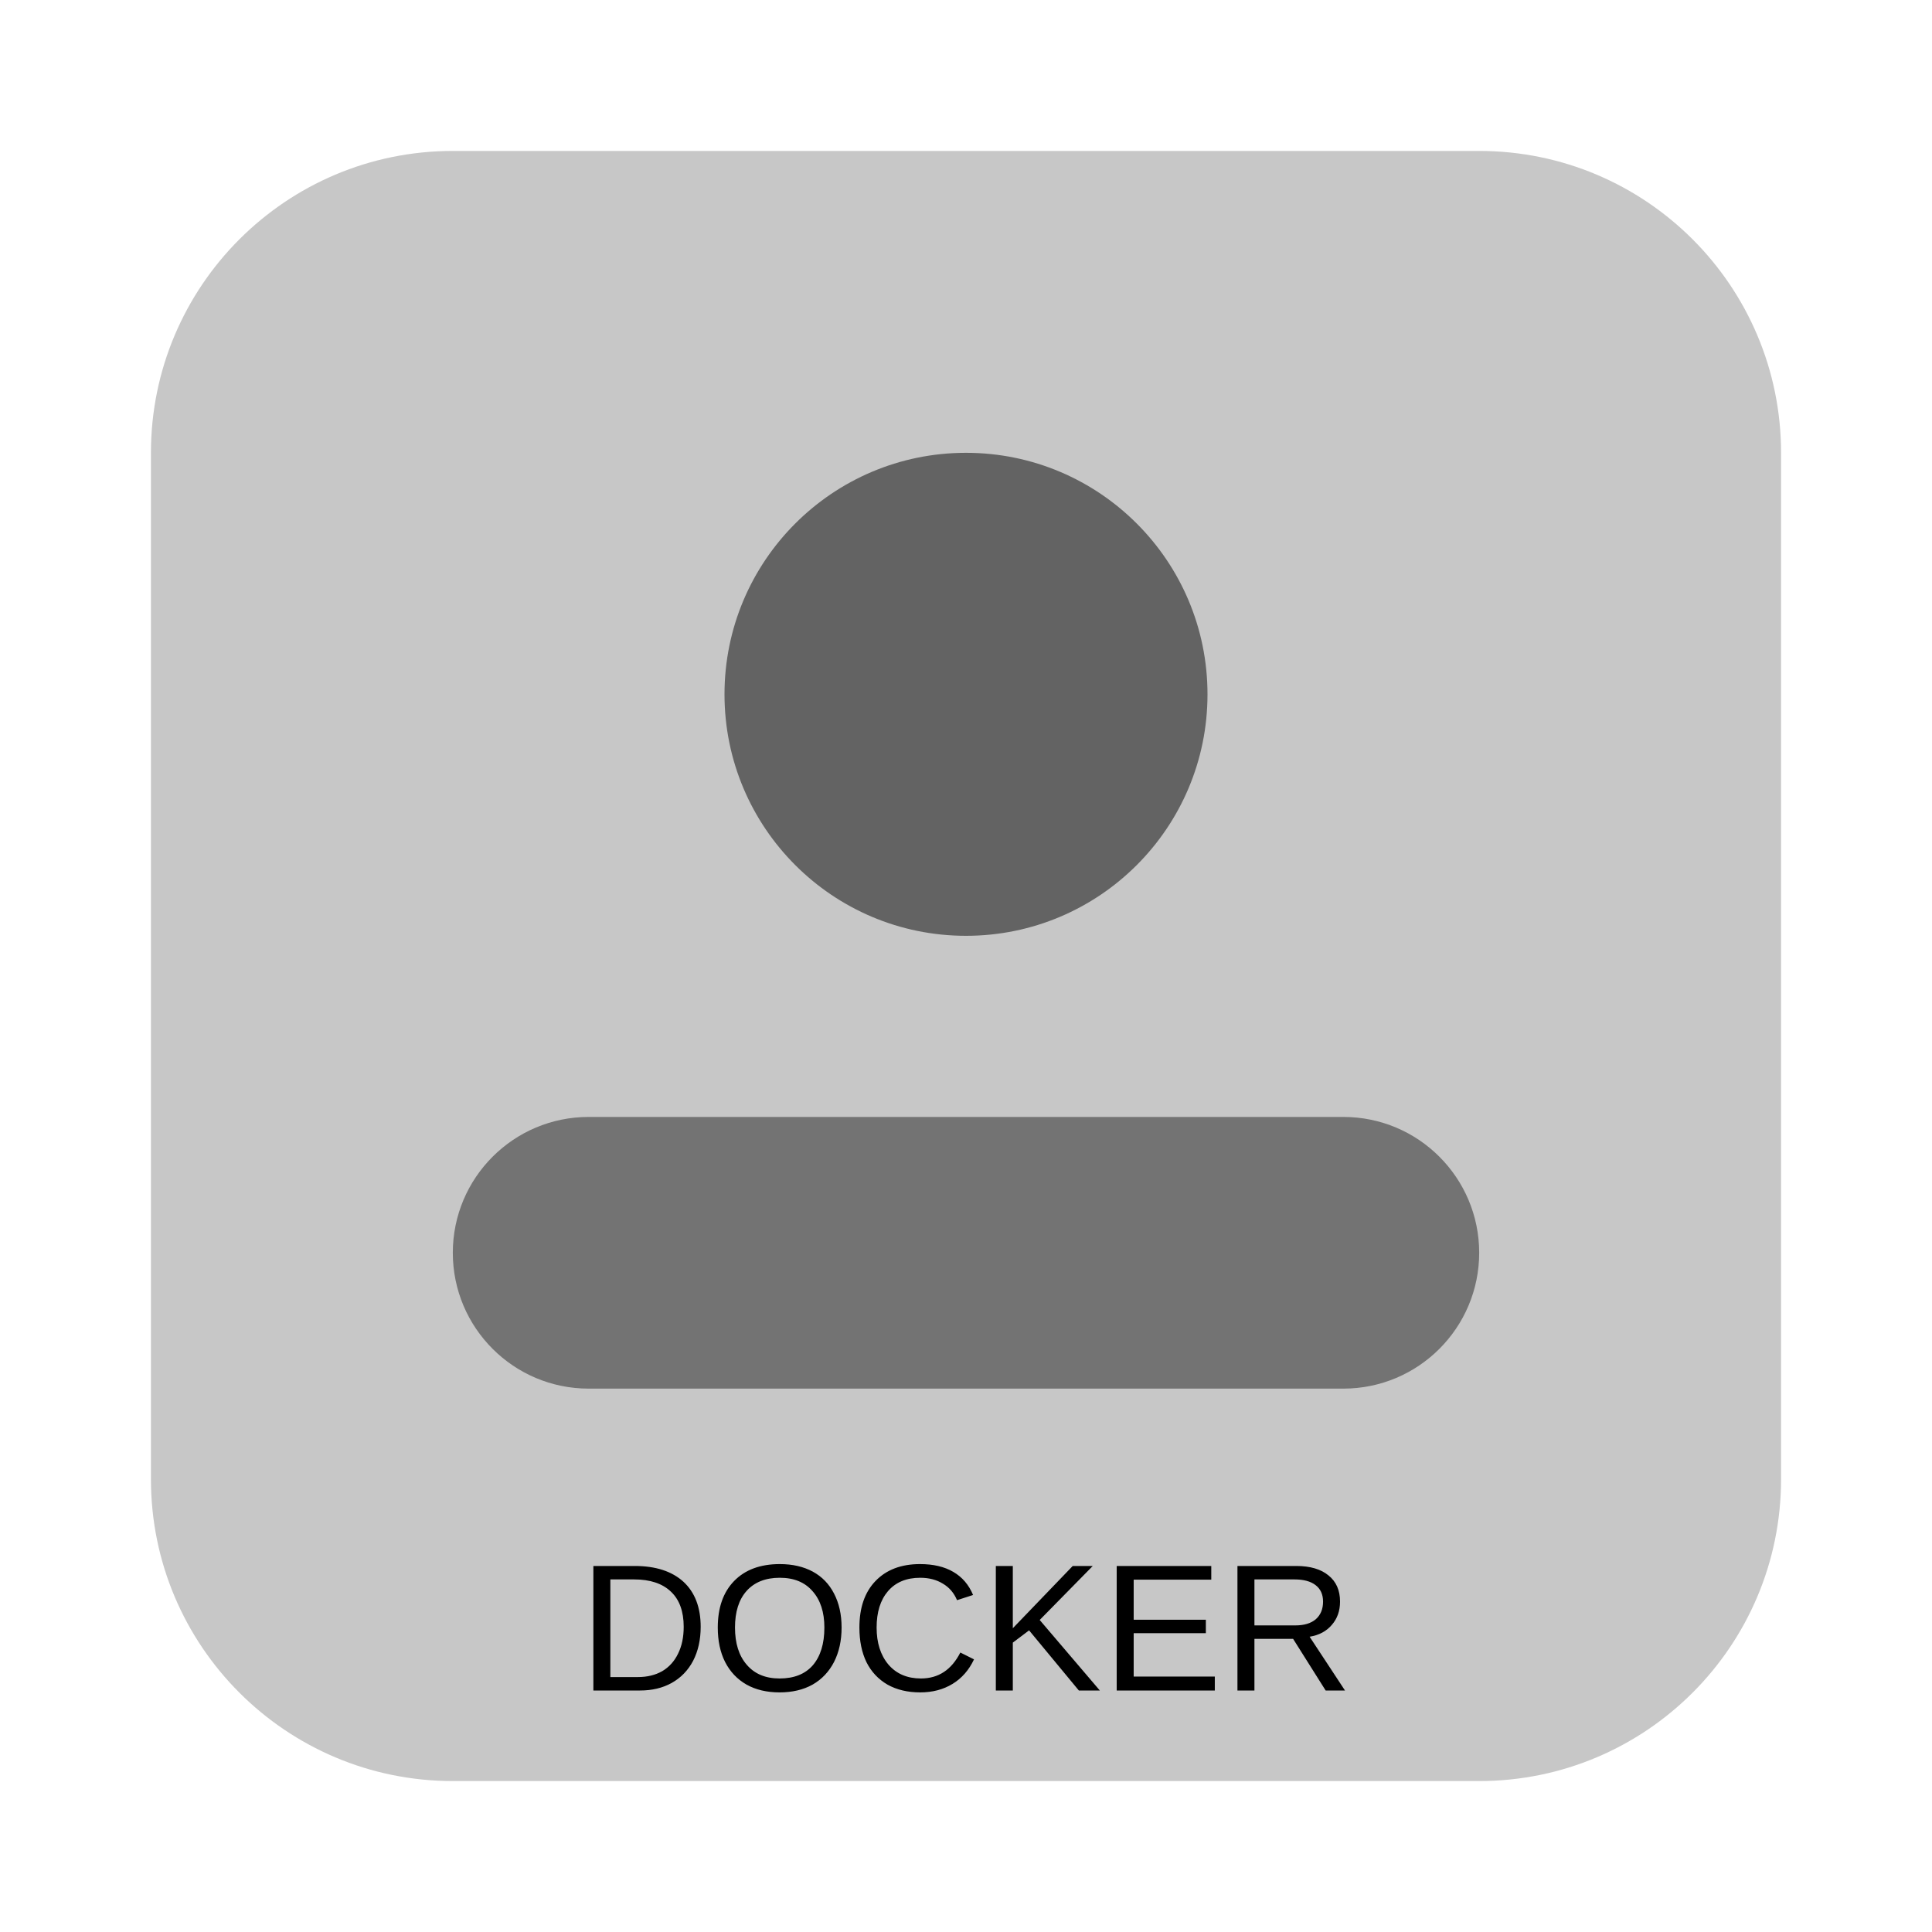
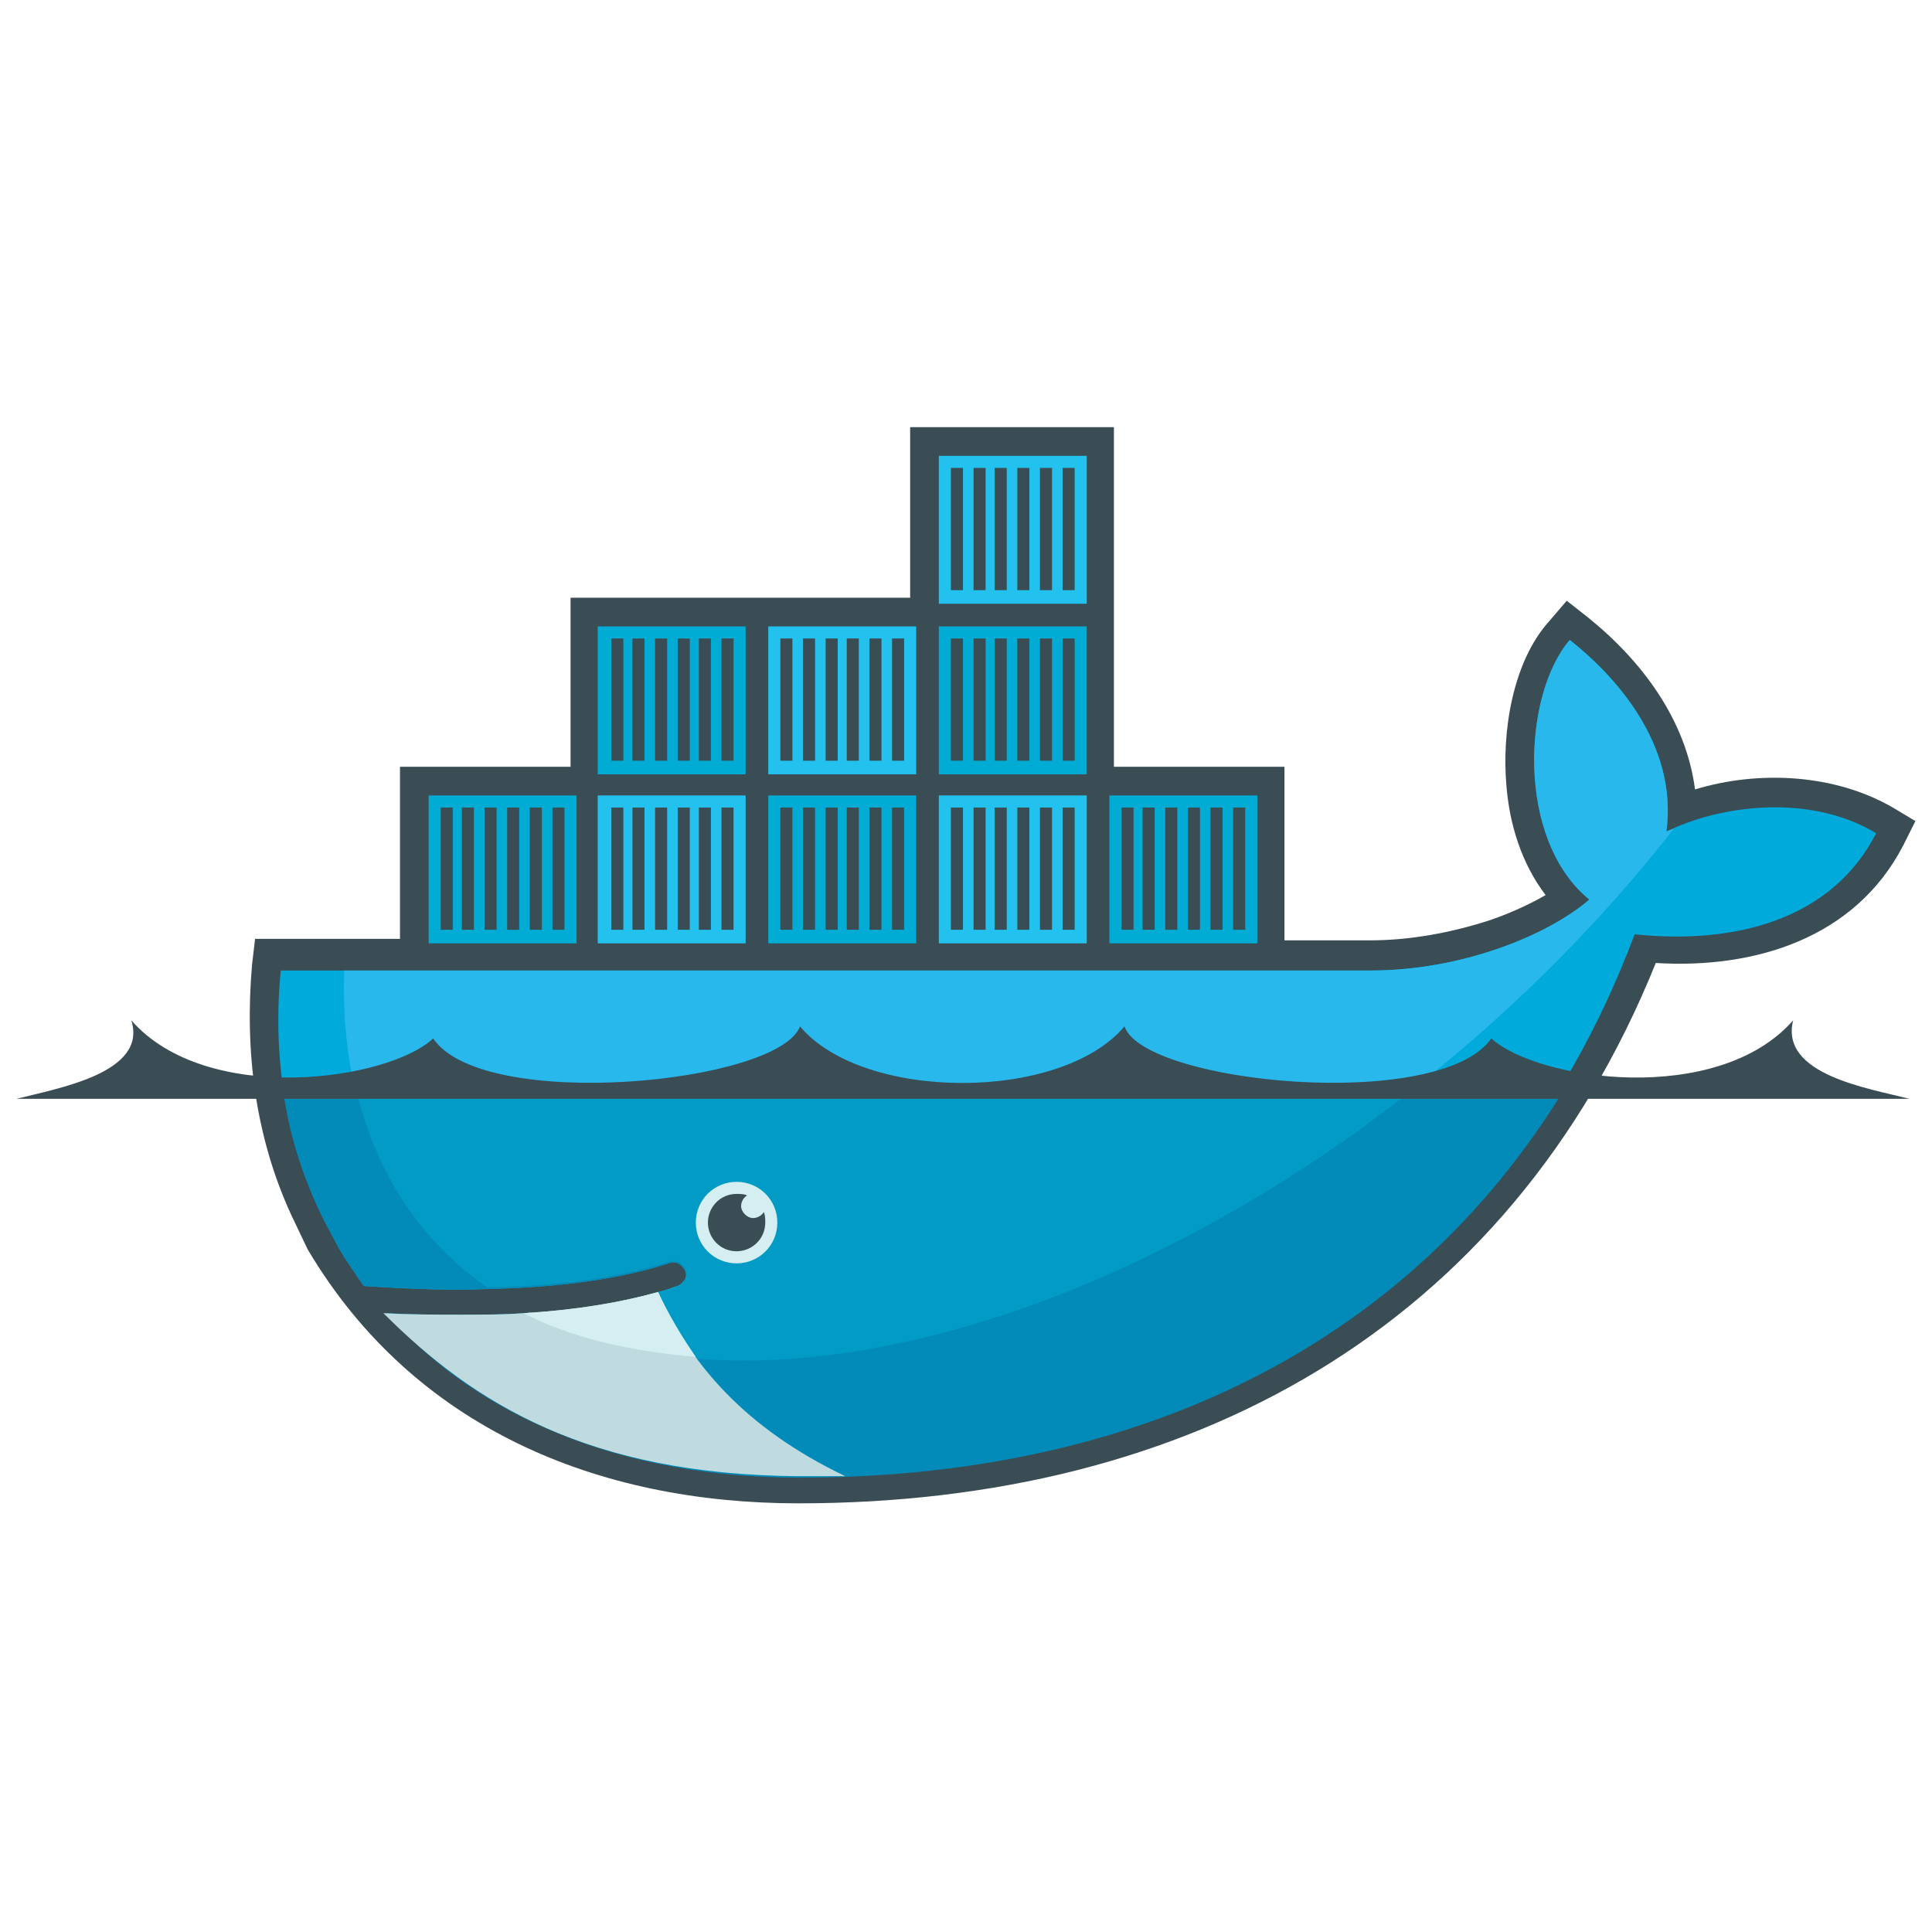
- <svg xmlns="http://www.w3.org/2000/svg" viewBox="0 0 128 128" fill="none">
-   <rect x="10" y="10" width="108" height="108" rx="20" fill="currentColor" opacity="0.22" />
-   <circle cx="64" cy="46" r="16" fill="currentColor" opacity="0.5" />
-   <rect x="30" y="74" width="68" height="18" rx="9" fill="currentColor" opacity="0.42" />
-   <text x="64" y="112" text-anchor="middle" font-size="12" font-family="Arial, sans-serif" fill="currentColor">DOCKER</text>
+ <svg xmlns="http://www.w3.org/2000/svg" viewBox="0 0 128 128">
+   <path fill-rule="evenodd" clip-rule="evenodd" fill="#3A4D54" d="M73.8 50.8h11.3v11.5h5.7c2.6 0 5.3-.5 7.8-1.3 1.2-.4 2.6-1 3.8-1.7-1.6-2.1-2.4-4.7-2.6-7.3-.3-3.5.4-8.1 2.8-10.8l1.2-1.4 1.4 1.1c3.6 2.9 6.5 6.8 7.1 11.4 4.3-1.3 9.3-1 13.1 1.2l1.5.9-.8 1.6c-3.2 6.2-9.9 8.2-16.4 7.8-9.8 24.3-31 35.8-56.8 35.8-13.3 0-25.5-5-32.5-16.8l-.1-.2-1-2.1c-2.4-5.2-3.1-10.9-2.6-16.6l.2-1.7h9.6V50.8h11.3V39.6h22.5V28.3h13.5v22.5z" />
+   <path fill="#00AADA" d="M110.4 55.1c.8-5.9-3.6-10.5-6.4-12.7-3.1 3.6-3.6 13.2 1.3 17.2-2.8 2.4-8.5 4.7-14.5 4.7H18.6c-.6 6.2.5 11.9 3 16.8l.8 1.5c.5.9 1.1 1.7 1.7 2.6 3 .2 5.7.3 8.2.2 4.9-.1 8.9-.7 12-1.7.5-.2.9.1 1.1.5.2.5-.1.9-.5 1.1-.4.1-.8.3-1.3.4-2.4.7-5 1.1-8.3 1.3h-.6c-1.3.1-2.7.1-4.2.1-1.6 0-3.1 0-4.9-.1 6 6.8 15.4 10.8 27.2 10.8 25 0 46.2-11.1 55.5-35.9 6.7.7 13.1-1 16-6.7-4.5-2.7-10.5-1.8-13.9-.1z" />
+   <path fill="#28B8EB" d="M110.4 55.1c.8-5.9-3.6-10.5-6.4-12.7-3.1 3.6-3.6 13.2 1.3 17.2-2.8 2.4-8.5 4.7-14.5 4.7h-68c-.3 9.5 3.2 16.7 9.5 21 4.9-.1 8.9-.7 12-1.7.5-.2.9.1 1.1.5.2.5-.1.9-.5 1.1-.4.1-.8.3-1.3.4-2.4.7-5.2 1.2-8.5 1.4l-.1-.1c8.5 4.4 20.8 4.3 35-1.1 15.8-6.1 30.6-17.7 40.9-30.9-.2.1-.4.1-.5.2z" />
+   <path fill="#028BB8" d="M18.7 71.8c.4 3.3 1.4 6.4 2.9 9.3l.8 1.5c.5.9 1.1 1.7 1.7 2.6 3 .2 5.7.3 8.2.2 4.9-.1 8.9-.7 12-1.7.5-.2.9.1 1.1.5.2.5-.1.9-.5 1.1-.4.1-.8.3-1.3.4-2.4.7-5.2 1.2-8.5 1.4h-.4c-1.3.1-2.7.1-4.1.1-1.6 0-3.2 0-4.9-.1 6 6.8 15.5 10.8 27.3 10.8 21.4 0 40-8.1 50.8-26H18.7v-.1z" />
+   <path fill="#019BC6" d="M23.5 71.8c1.3 5.8 4.3 10.4 8.8 13.5 4.9-.1 8.9-.7 12-1.7.5-.2.9.1 1.1.5.2.5-.1.9-.5 1.1-.4.1-.8.3-1.3.4-2.4.7-5.2 1.2-8.6 1.4 8.5 4.4 20.8 4.3 34.9-1.1 8.5-3.3 16.8-8.2 24.2-14.1H23.5z" />
+   <path fill-rule="evenodd" clip-rule="evenodd" fill="#00ACD3" d="M28.4 52.7h9.8v9.8h-9.8v-9.8zm.8.8h.8v8.1h-.8v-8.1zm1.4 0h.8v8.1h-.8v-8.1zm1.5 0h.8v8.1h-.8v-8.1zm1.5 0h.8v8.1h-.8v-8.1zm1.5 0h.8v8.1h-.8v-8.1zm1.5 0h.8v8.1h-.8v-8.1zm3-12h9.8v9.8h-9.8v-9.8zm.9.8h.8v8.1h-.8v-8.1zm1.4 0h.8v8.1h-.8v-8.1zm1.5 0h.8v8.1h-.8v-8.1zm1.5 0h.8v8.1h-.8v-8.1zm1.4 0h.8v8.1h-.8v-8.1zm1.5 0h.8v8.1h-.8v-8.1z" />
+   <path fill-rule="evenodd" clip-rule="evenodd" fill="#23C2EE" d="M39.6 52.7h9.8v9.8h-9.8v-9.8zm.9.8h.8v8.1h-.8v-8.1zm1.4 0h.8v8.1h-.8v-8.1zm1.5 0h.8v8.1h-.8v-8.1zm1.5 0h.8v8.1h-.8v-8.1zm1.4 0h.8v8.1h-.8v-8.1zm1.5 0h.8v8.1h-.8v-8.1z" />
+   <path fill-rule="evenodd" clip-rule="evenodd" fill="#00ACD3" d="M50.9 52.7h9.8v9.8h-9.8v-9.8zm.8.8h.8v8.1h-.8v-8.1zm1.5 0h.8v8.1h-.8v-8.1zm1.5 0h.8v8.1h-.8v-8.1zm1.4 0h.8v8.1h-.8v-8.1zm1.5 0h.8v8.1h-.8v-8.1zm1.5 0h.8v8.1h-.8v-8.1z" />
+   <path fill-rule="evenodd" clip-rule="evenodd" fill="#23C2EE" d="M50.9 41.5h9.8v9.8h-9.8v-9.8zm.8.8h.8v8.1h-.8v-8.1zm1.5 0h.8v8.1h-.8v-8.1zm1.5 0h.8v8.1h-.8v-8.1zm1.4 0h.8v8.1h-.8v-8.1zm1.5 0h.8v8.1h-.8v-8.1zm1.5 0h.8v8.1h-.8v-8.1zm3.1 10.4H72v9.8h-9.8v-9.8zm.8.8h.8v8.1H63v-8.1zm1.5 0h.8v8.1h-.8v-8.1zm1.4 0h.8v8.1h-.8v-8.1zm1.5 0h.8v8.1h-.8v-8.1zm1.5 0h.8v8.1h-.8v-8.1zm1.5 0h.8v8.1h-.8v-8.1z" />
+   <path fill-rule="evenodd" clip-rule="evenodd" fill="#00ACD3" d="M62.2 41.5H72v9.8h-9.8v-9.8zm.8.8h.8v8.1H63v-8.1zm1.5 0h.8v8.1h-.8v-8.1zm1.4 0h.8v8.1h-.8v-8.1zm1.5 0h.8v8.1h-.8v-8.1zm1.5 0h.8v8.1h-.8v-8.1zm1.5 0h.8v8.1h-.8v-8.1z" />
+   <path fill-rule="evenodd" clip-rule="evenodd" fill="#23C2EE" d="M62.2 30.2H72V40h-9.8v-9.8zm.8.8h.8v8.1H63V31zm1.5 0h.8v8.1h-.8V31zm1.4 0h.8v8.1h-.8V31zm1.5 0h.8v8.1h-.8V31zm1.5 0h.8v8.1h-.8V31zm1.5 0h.8v8.1h-.8V31z" />
+   <path fill-rule="evenodd" clip-rule="evenodd" fill="#00ACD3" d="M73.5 52.7h9.8v9.8h-9.8v-9.8zm.8.8h.8v8.1h-.8v-8.1zm1.4 0h.8v8.1h-.8v-8.1zm1.5 0h.8v8.1h-.8v-8.1zm1.5 0h.8v8.1h-.8v-8.1zm1.5 0h.8v8.1h-.8v-8.1zm1.5 0h.8v8.1h-.8v-8.1z" />
+   <path fill-rule="evenodd" clip-rule="evenodd" fill="#D4EEF1" d="M48.8 78.3c1.5 0 2.7 1.2 2.7 2.7 0 1.5-1.2 2.7-2.7 2.7-1.5 0-2.7-1.2-2.7-2.7 0-1.5 1.2-2.7 2.7-2.7" />
+   <path fill-rule="evenodd" clip-rule="evenodd" fill="#3A4D54" d="M48.8 79.1c.2 0 .5 0 .7.1-.2.1-.4.4-.4.7 0 .4.4.8.8.8.3 0 .6-.2.7-.4.1.2.1.5.1.7 0 1.1-.9 1.9-1.9 1.9-1.1 0-1.9-.9-1.9-1.9 0-1 .8-1.9 1.9-1.9M1.1 72.8h125.4c-2.7-.7-8.6-1.6-7.7-5.2-5 5.7-16.9 4-20 1.2-3.4 4.9-23 3-24.3-.8-4.2 5-17.3 5-21.5 0-1.4 3.8-21 5.7-24.3.8-3 2.8-15 4.5-20-1.2 1.1 3.5-4.9 4.5-7.6 5.2" />
+   <path fill="#BFDBE0" d="M56 97.8c-6.7-3.2-10.3-7.5-12.4-12.2-2.5.7-5.5 1.2-8.9 1.4-1.3.1-2.7.1-4.1.1-1.7 0-3.4 0-5.2-.1 6 6 13.6 10.7 27.5 10.8H56z" />
+   <path fill="#D4EEF1" d="M46.1 89.9c-.9-1.3-1.8-2.8-2.5-4.3-2.5.7-5.5 1.2-8.9 1.4 2.3 1.2 5.7 2.4 11.4 2.9z" />
</svg>
